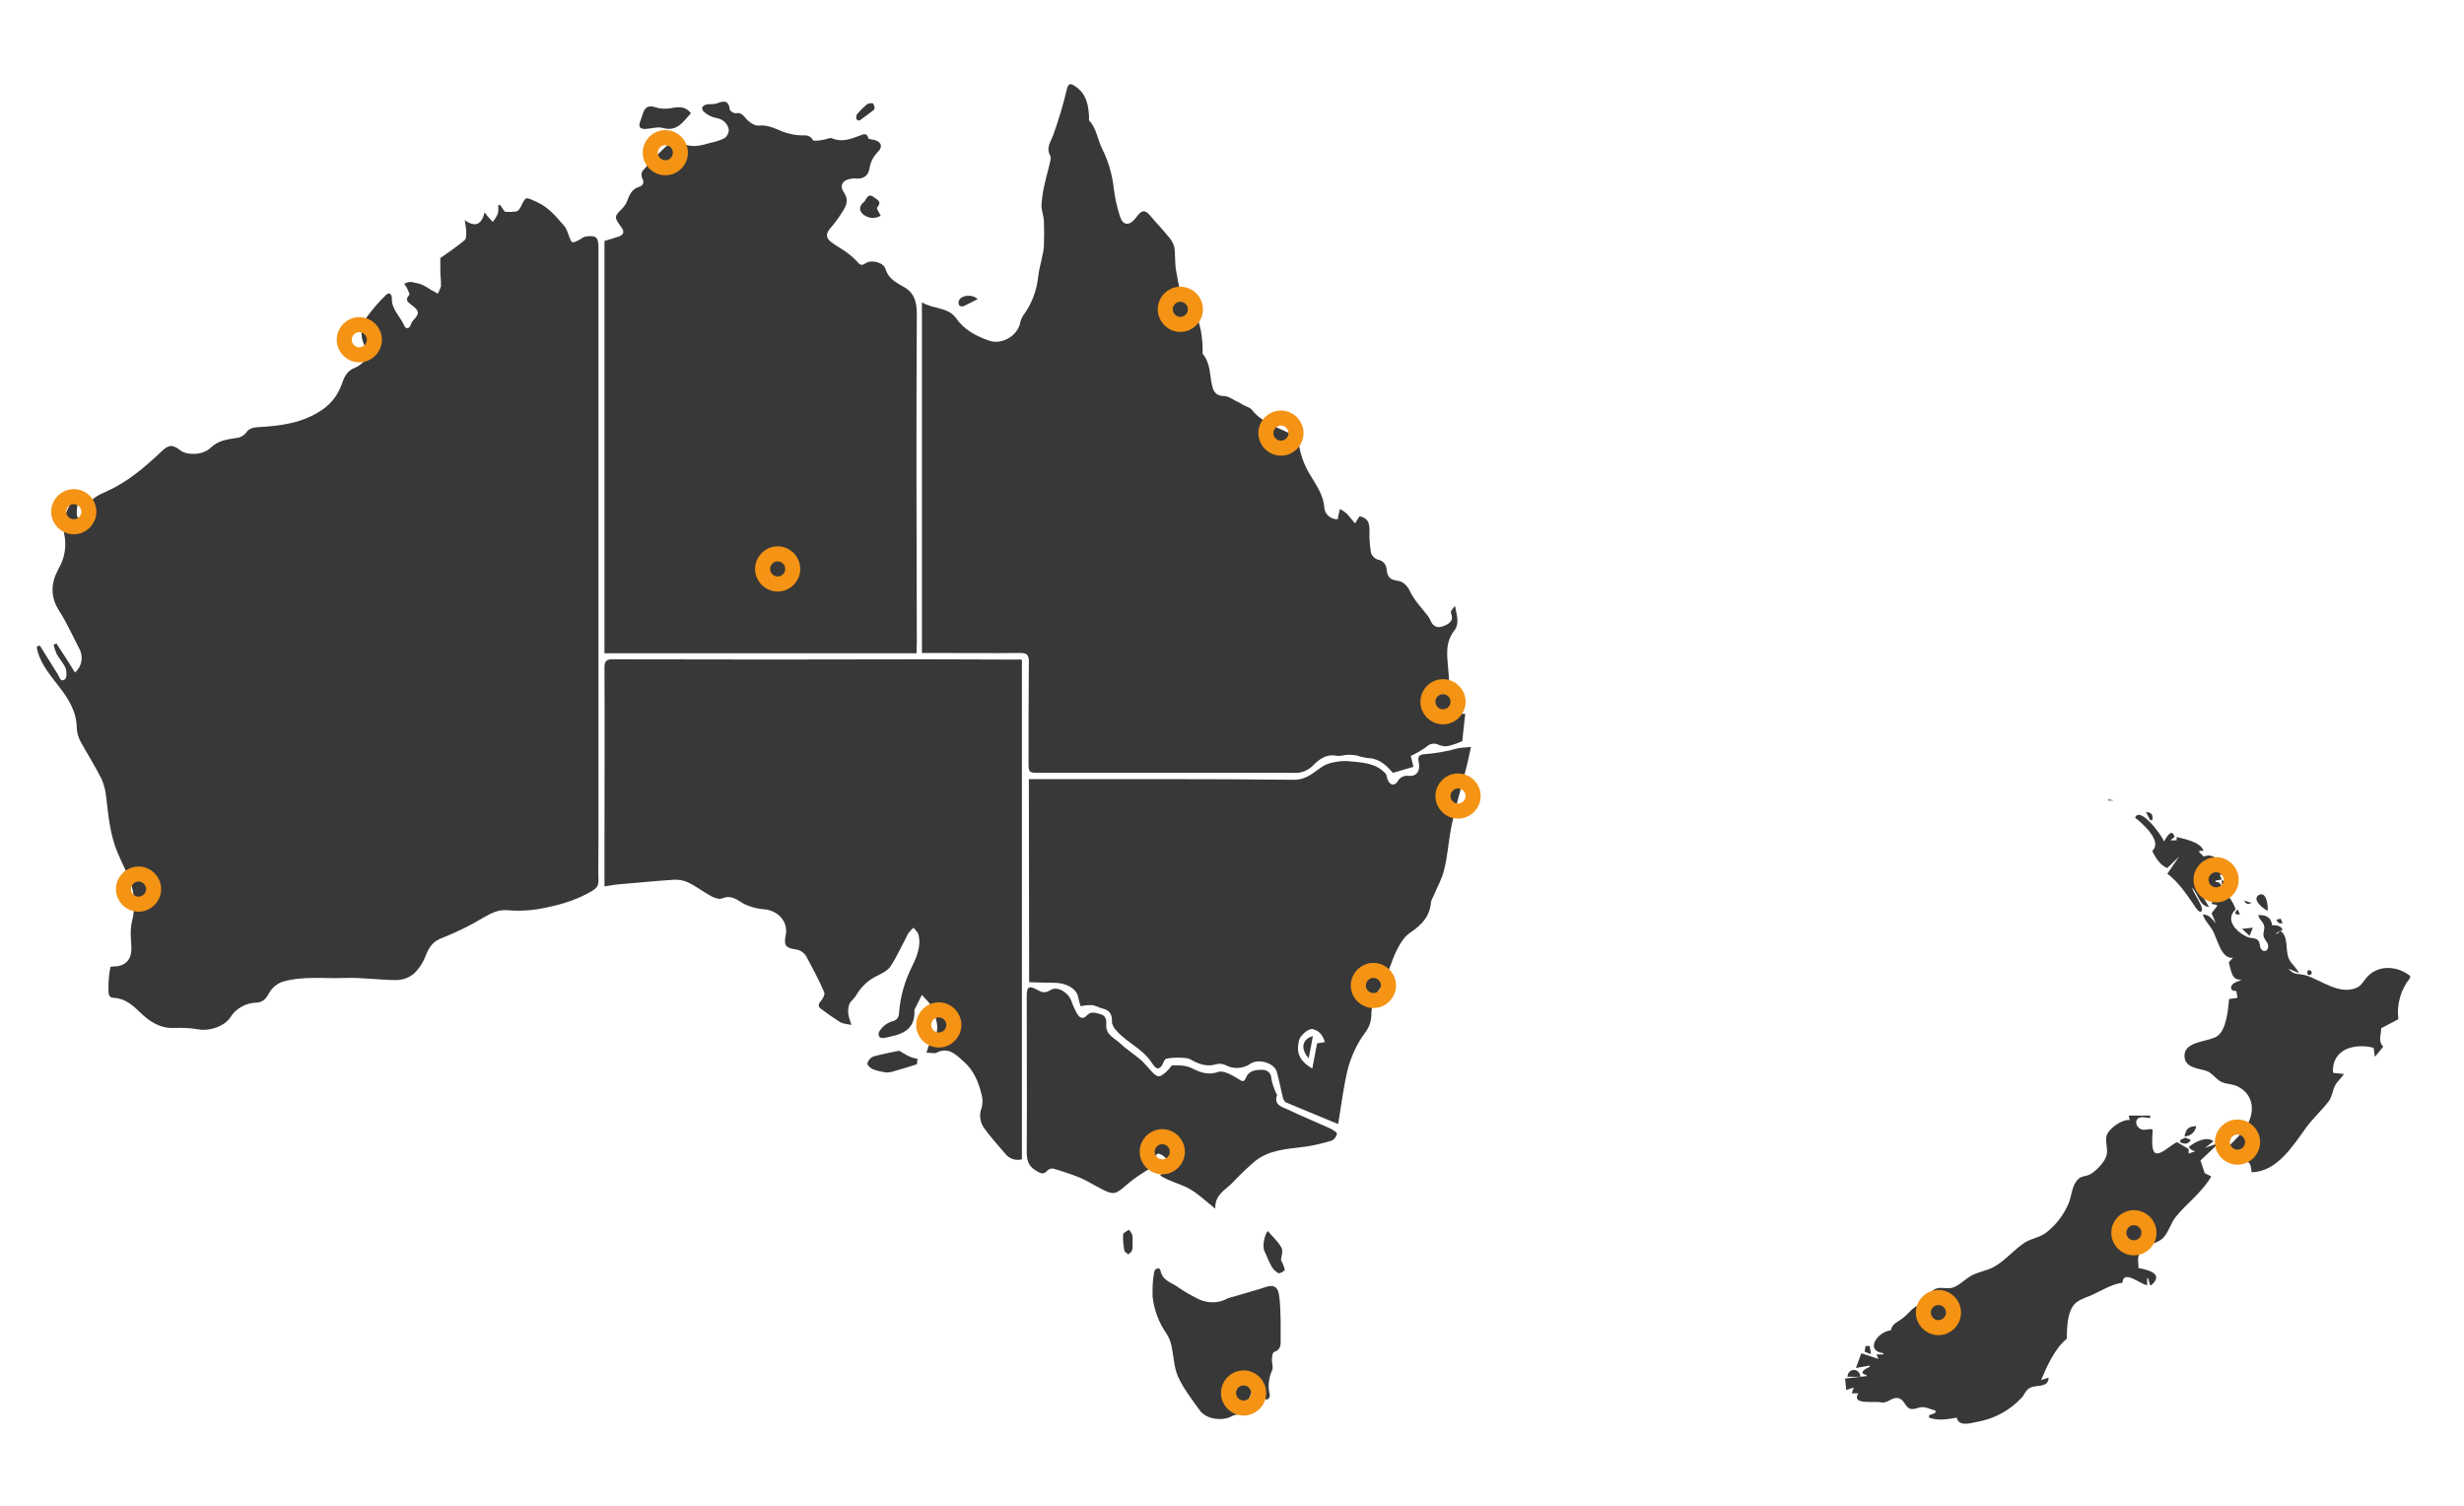
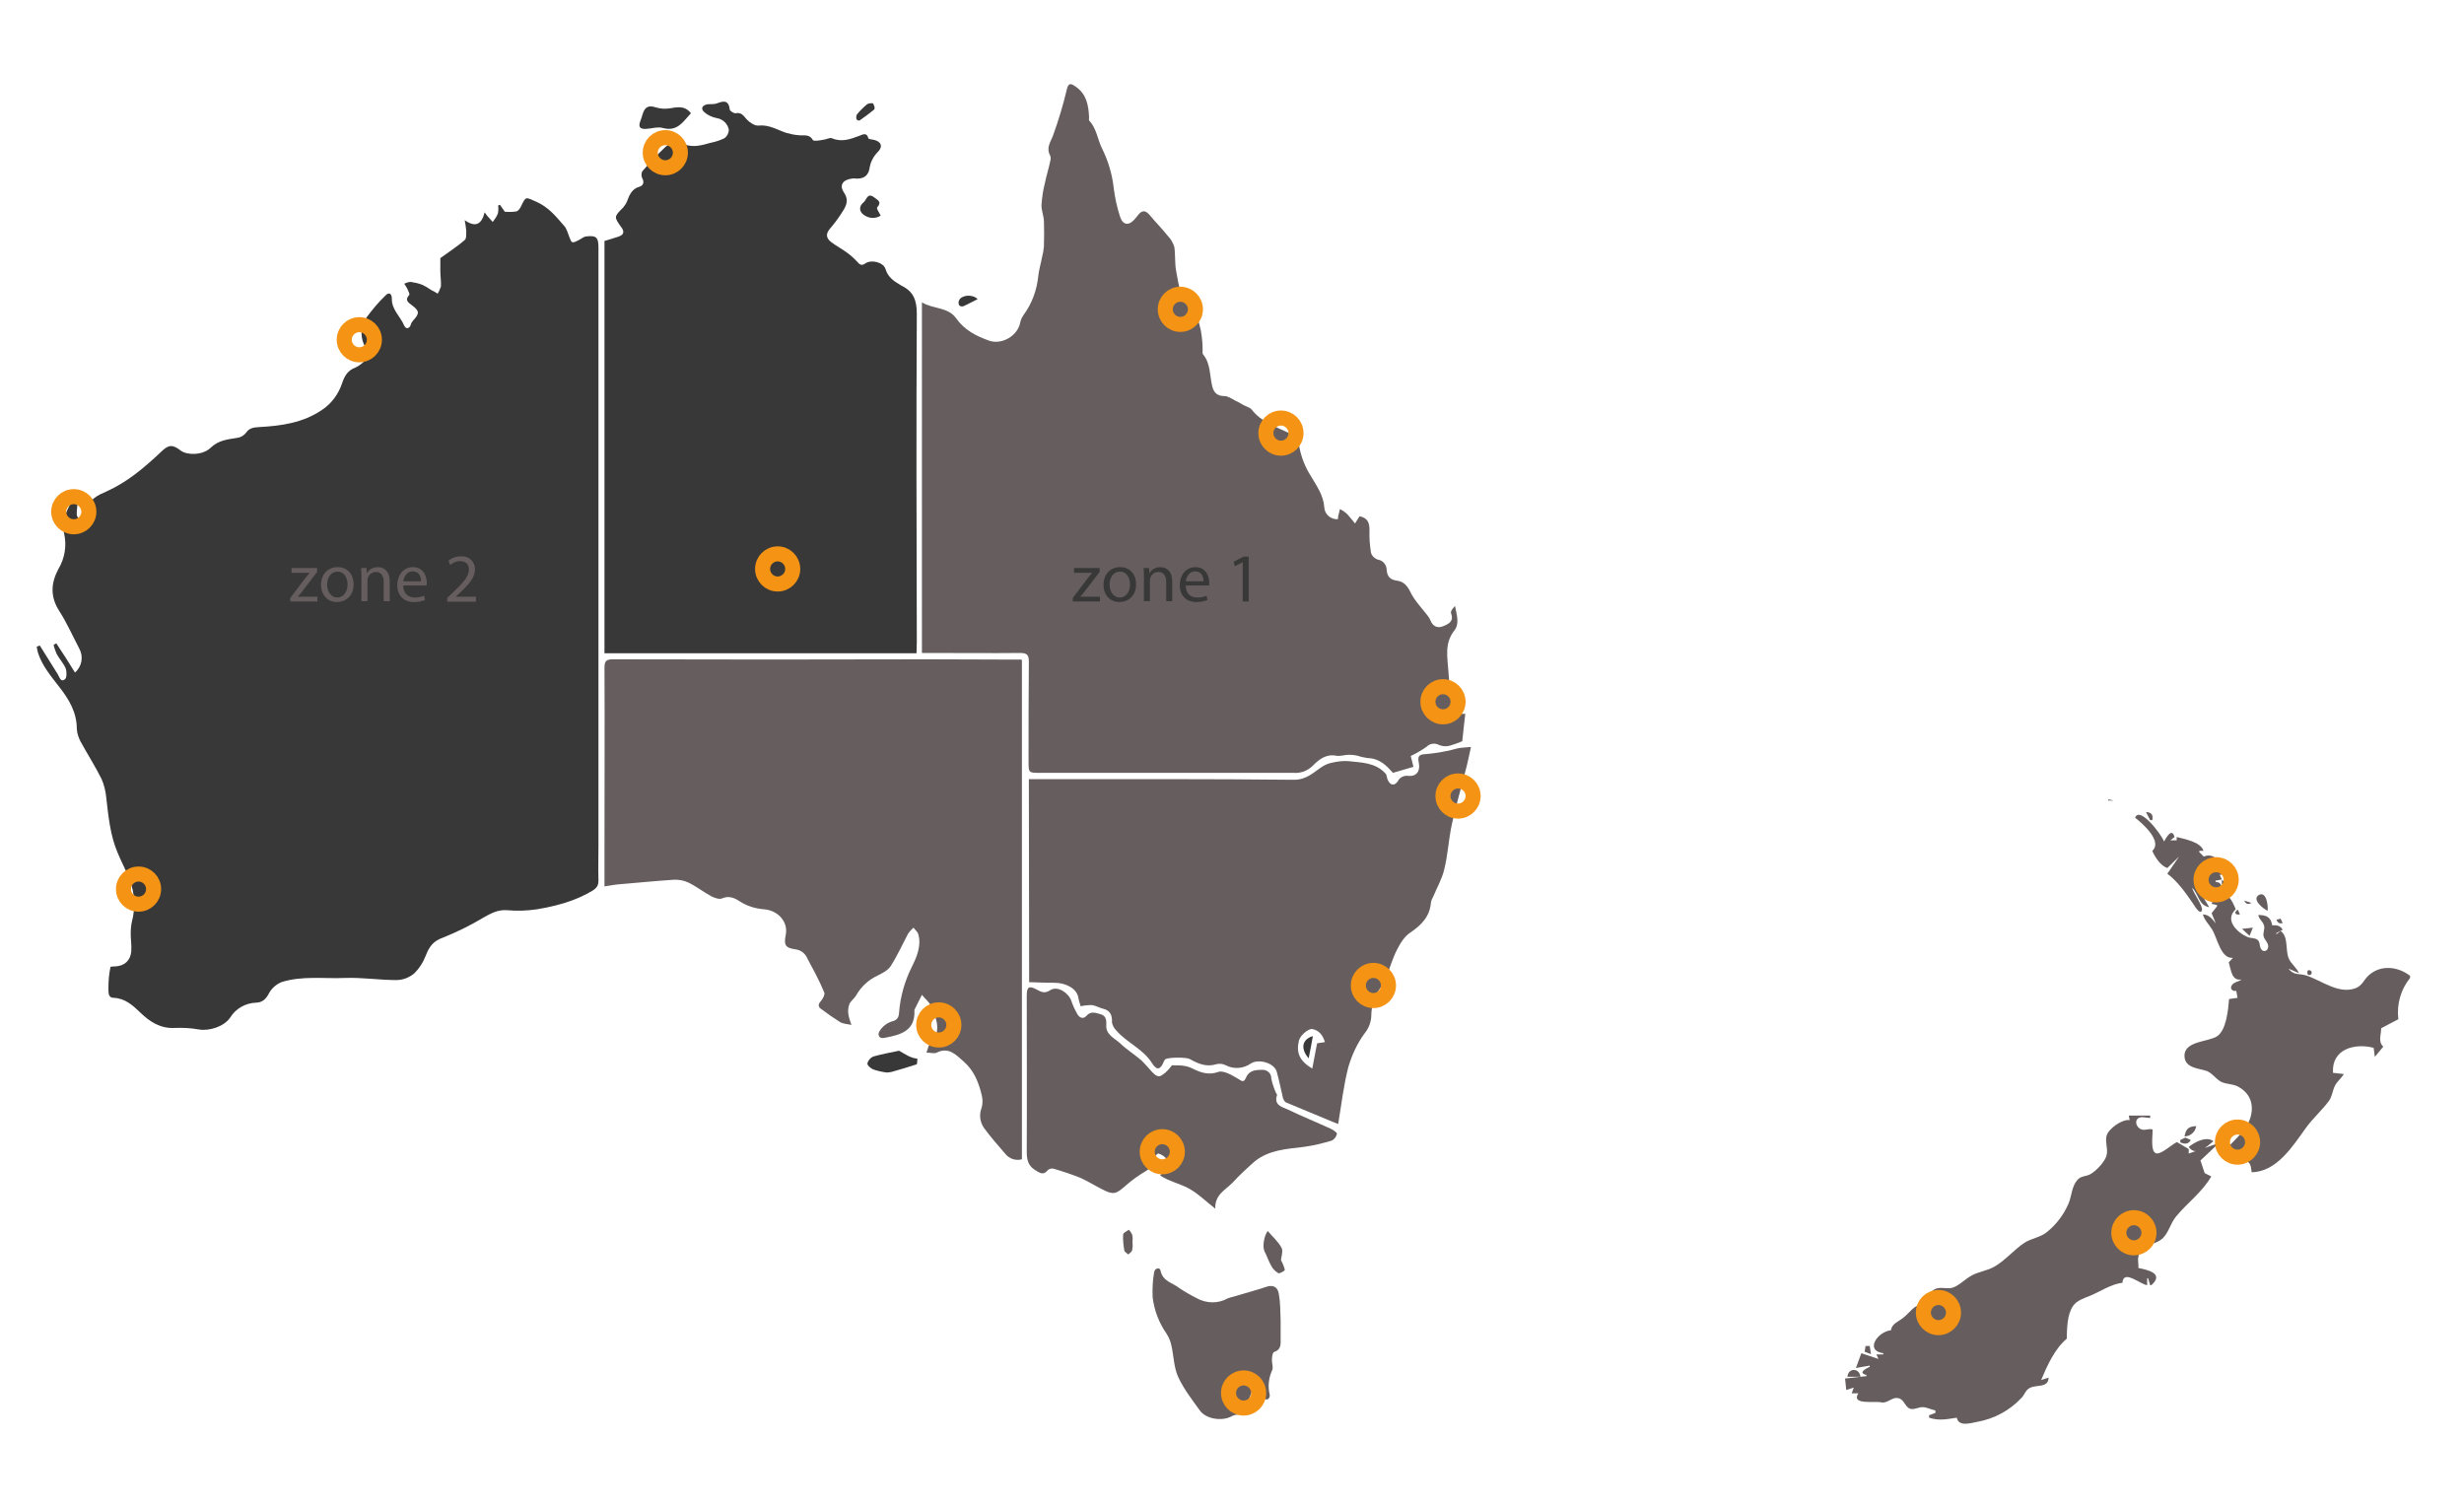
<svg xmlns="http://www.w3.org/2000/svg" version="1.1" id="Layer_1" x="0px" y="0px" viewBox="0 0 818.1 500" style="enable-background:new 0 0 818.1 500;" xml:space="preserve">
  <style type="text/css">
- 	.st0{fill:#383838;}
- 	.st1{fill:none;stroke:#F49314;stroke-width:5;}
- 	.st2{fill:none;}
+ 	.st0{fill:#665E5E;}
+ 	.st1{fill:#383838;}
+ 	.st2{fill:none;stroke:#F49314;stroke-width:5;}
+ 	.st3{fill:none;}
</style>
  <g>
    <g id="Layer_1-2">
      <path class="st0" d="M700,265.4v0.4h1.8L700,265.4 M712.5,269.6l1.4,2.7h0.7C715,270.4,714.2,269.7,712.5,269.6 M708.9,271.5    c2.6,2,9.2,7.9,5.7,11c0.9,2.1,2.8,5,5,5.7l3.9-3.8l-3.9,5.7c3.5,2.6,6.1,6.4,8.6,10c0.3,0.4,2.3,4,2.9,2.1    c0.4-1.3-2.9-5.8-3.3-7.5c2.2,2.2,2.2,5.9,5.7,6.5l-1.8-3l0.7-0.8l1.8,0.8l-0.3-1.5l1.1,1.1h1.4v0.8c-1.2,0.1-1.7,0.3-2.1,1.5    l1.8,0.4v0.4l-1.8,2.3l1.4,3.4c-1.3-1.6-2.2-2.9-4.3-3c0.5,1.9,2,3.3,3,4.9c1.8,2.8,2.9,10,7,9.5l-1.4,1.5c0.8,2.8,1,6.3,4.3,5.7    c-0.8,0.6-2.6,0.9-3.2,1.8c-1,1.4,0.3,2.2,1.4,2l0.4,2.3l-2.8,0.4c-0.3,3.6-0.9,10.2-3.9,12.3c-2.8,2-11.1,1.5-10.9,6.7    c0.1,4,4.9,4,7.4,4.9c1.8,0.7,2.9,2.5,4.6,3.5c1.9,1,4.2,0.7,6,1.8c5.4,3,5.4,9,2.1,13.8c-2,2.8-4.6,4.7-6.6,7.4    c-1.7,2.3,2.2,2.5,3.4,2.5c0.5,2.8,2.2,0.5,3.9,1.1c1.3,0.4,1.3,2.3,1.5,3.5c8.3-0.1,13.6-8.6,18-14.7c2.3-3.2,5.3-5.8,7.6-8.9    c1.2-1.6,1.2-3.5,2.1-5.2c0.8-1.5,2.1-2.4,2.9-3.8l-3.6-0.4c-0.5-8.1,7.5-9.9,13.5-8.3l0.4,3l2.8-3.4c-1.8-1.7-0.7-3.8-0.7-6.1    l5.7-3c-0.6-4.9,0.8-9.9,3.9-13.7V324c-4-3.1-9.7-3.8-13.7-0.2c-1.7,1.5-2.2,3.5-4.4,4.3c-5.6,2.1-11.2-2.5-16.3-4.2    c-2.5-0.8-4.1,0.1-6-2.3l3.5,1.5c-0.8-1.9-2.6-3-3.4-4.9c-1.2-2.9,0-7.2-2.7-9.1l-1.4,1.1v-0.4l2.1-1.1c-0.8-1.5-2-1.5-3.5-1.5    c-0.4-2.9-2.2-3.4-4.6-3.4c0.3,1.6,1.5,2,1.9,3.5c0.4,1.2-0.5,2.4-0.1,3.7s1.9,2.3,1.4,3.8c-0.2,0.7-0.8,1.1-1.5,0.9    c-0.2,0-0.4-0.1-0.5-0.3c-1-0.9-0.4-2.6-1.5-3.4c-1-0.7-2.2-0.4-3.3-0.9c-3.3-1.4-7.8-5.6-3.9-9.2c-0.8-2.1-2.4-5.3-4.6-5.7    c0-2-0.1-3.3-2.1-3.4v-0.4l2.1-0.4l-0.7-1.5l1.8-0.4c-0.9-3.6-3.7-7.2-7.1-5.7l-1.5-1.5v-0.4h1.4c-0.9-3-6.3-3.9-8.9-4.6v1.1h-2.1    l1.4-1.1c-0.9-3.2-2.7,0.1-3.5,1.5C717.7,277.1,710.4,267.5,708.9,271.5 M737.7,292.1v1.5h1.8L737.7,292.1 M752.9,302.4    c0.2-1.4-0.3-6.5-2.8-5.3C747.3,298.6,751.7,301.9,752.9,302.4 M745.1,299c0.7,1.3,1.3,1.3,2.5,0.8L745.1,299 M743.7,303.6    L743,302C741.5,303,742.2,303.9,743.7,303.6 M755.8,305.4c0.6,1.1,1,1.3,2.1,1.1l-0.7-1.5L755.8,305.4 M744.4,308.4l2.5,2.3    l1.1-2.7L744.4,308.4 M766.4,322.1l-0.3,0.4v0.8l0.3,0.4h0.7l0.4-0.4v-0.7l-0.4-0.4L766.4,322.1 M774.2,326.7l1.8,0.4L774.2,326.7     M706.8,370.4l0.3,1.5c-2.4-0.4-7.1,2.8-7.7,5.3c-0.5,2.1,0.6,4.4,0,6.5s-3.3,4.9-5.1,6c-1.5,1-3.3,0.6-4.5,2    c-2,2.2-1.9,5.3-3,7.9c-1.6,3.7-4,6.9-7.1,9.4c-2.1,1.8-5.1,2.1-7.5,3.6c-3.5,2.3-6.7,6.2-10.3,8.1c-2.2,1.2-4.8,1.5-7.1,2.7    s-4.1,3.3-6.4,4.1c-1.8,0.6-3.9-0.3-5.7,0.4s-2.8,3-4.6,4l0.4,1.1c-3.1,0.2-4.4,2.9-6.8,4.7c-1.6,1.2-3.5,1.8-3.9,4    c-4.2,0.3-8.9,6.7-2.5,7.6v0.4H623l0.7,1.5l-5.7-1.9l-1.8,4.9l4.6-0.8v0.4c-1.4,0.6-4,2.1-1.1,2.7v0.4l-7.1,0.8l0.4,3.8l2.5-0.8    l-0.7,1.9h2.2c-2.5,4,5.3,2.5,7.5,3s3.6-1.8,5.7-1.4s2.2,2.8,3.9,3.5c1.3,0.5,2.8-0.5,4.2-0.5s2.8,0.8,4.3,1.1v0.8l-2.1,0.8v0.8    c3.2,1.1,6,0.5,9.2,0c0.6,3.1,4.6,1.8,6.7,1.4c5.7-1,10.9-3.8,14.8-8c0.9-0.9,1.2-2.2,2.3-3c2.3-1.7,6.5,0.1,6.7-3.7l-2.5,0.8    c2-4.8,4.6-10.5,8.5-13.7c0.1-3.5,0.1-8,2.1-10.9c1.3-1.9,3.8-2.6,5.7-3.4c3.6-1.5,6.8-3.8,10.7-4.3c0.3-4.6,6,0.6,8.2,0.8v-2.3    h0.3l0.7,2.3h0.4c4.4-3.9-1.3-5.1-4.3-5.7c0.1-1.3-0.3-2.6,0-3.8c1.1-4.6,5.7-3.5,8.3-6.3c1.8-1.9,2.5-5,4.2-7    c3.8-4.6,8.6-8,11.7-13.3l-2.2-1.1l-1.4-4.2l5.3-5l-0.3-0.4l-8.9,3.1v-1.5l-3.9-2.3c-1.7,0.7-5.3,4.3-7,3.7    c-1.9-0.7-1-6.1-1.1-7.9c-1.3-0.4-2.7,0.5-3.9-0.1c-1.4-0.6-2.3-2.8-0.7-3.7c1-0.6,2.7,0,3.8,0v-0.8H706.8 M725.3,377.3    c2,0,3.6-1.5,3.9-3.4C726.7,374,725.8,374.7,725.3,377.3 M723.9,378.5v0.8c1.5,0.6,2.6,0.7,3.5-0.8l-1.8-0.8L723.9,378.5     M726.7,380.8c2.3,3.4,6.2-0.2,8.2-1.9C732.5,377.1,728.7,379.2,726.7,380.8 M619.4,446.9l-0.3,1.9l2.1,0.8l-0.4-2.7L619.4,446.9     M613.4,457.1h4.3C617.4,454.1,613.6,454.1,613.4,457.1L613.4,457.1z" />
      <g id="Layer_1-2-2-2">
-         <path class="st0" d="M13.2,214.3c2,3.2,4,6.4,6,9.6c0.6,0.9,0.9,2.8,2.4,1.6c0.6-0.5,0.6-2.5,0.2-3.6c-0.7-1.7-2.1-3.1-3-4.8     c-0.4-1-0.8-2-1-3l0.9-0.5c2.1,3.2,4.2,6.4,6.2,9.7c2.3-2,2.9-5.3,1.4-8c-2.2-4.2-4.1-8.5-6.6-12.4c-3.1-4.8-2.8-9.3-0.3-14     c2.1-3.5,2.8-7.7,1.9-11.7c-1.1-4.8,1.3-8.4,3.3-12.2l0.8-0.1c0.2,0.7,0.3,1.5,0.3,2.2c0,1.3-0.3,2.6-0.2,3.8     c0,0.6,0.7,1.5,1.1,1.5c0.7-0.2,1.3-0.5,1.8-1.1c0.3-0.3,0.5-0.7,0.5-1.2c0.2-4.3,3.5-5.6,6.6-7c6.9-3.1,12.6-8,18-13.1     c2.4-2.3,3.7-2.6,6.5-0.4c2.1,1.6,7.3,1.6,9.9-0.9s5.5-2.8,8.7-3.3c1.2-0.1,2.2-0.7,3-1.6c1.1-1.7,2.6-1.9,4.4-2     c7.4-0.4,14.6-1.4,20.9-5.7c3.2-2.1,5.5-5.3,6.7-8.9c0.8-2.4,1.9-4.3,4.5-5.2c1.2-0.6,2.2-1.4,3.1-2.3c1.3-1.2,1.5-2.4,0.4-4     c-2.1-3.1-2.1-7.3,0.1-10.3c1.9-2.6,4-5.1,6.3-7.3c1.2-1.3,2.1-0.5,2.1,1c-0.1,3.7,2.8,5.9,4.1,9c0.5,1.1,1.6,1.3,2.2-0.3     c0.1-0.5,0.4-0.9,0.7-1.3c2.2-2.4,2.3-3.2-0.4-5.2c-1.4-1-2.3-1.8-0.8-3.4c0.2-0.3-0.4-1.4-0.7-2.1c-0.3-0.5-0.6-1.1-1-1.6     c0.7-0.3,1.4-0.6,2.2-0.6c1.3,0.2,2.7,0.5,3.9,1c1,0.5,1.9,1,2.7,1.6c0.8,0.4,1.6,0.8,2.3,1.3c0.5-0.7,0.8-1.6,1.1-2.4     c0.1-1.7-0.2-3.4-0.2-5.2s0-3.3,0-4.2c3-2.2,5.7-3.9,8.1-6c0.6-0.5,0.5-2,0.5-3.1c-0.1-1.2-0.3-2.3-0.5-3.5     c3.8,2.7,5.7,1.1,6.6-2.6c0.3,0.4,0.6,0.8,0.9,1.2c0.6,0.7,1.2,1.3,1.8,2c0.7-0.9,1.3-1.8,1.7-2.8c0.2-0.9,0.2-1.8,0.1-2.7     L166,68l1.6,2.3c1.3,0.1,2.6,0.1,3.8-0.1c0.6-0.1,1.2-0.9,1.5-1.5c1.8-3.8,1.6-3.2,5.2-1.7c4.1,1.8,6.6,5,9.3,8.1     c0.8,0.9,1.1,2.3,1.6,3.5c0.3,0.6,0.5,1.6,1,1.8s1.4-0.3,2-0.6c0.9-0.4,1.7-1.2,2.6-1.3c3.4-0.4,4.1,0.3,4.1,3.7v198.5     c0,3.9-0.1,7.8,0,11.6c0,1.7-0.5,2.5-2.1,3.5c-5.7,3.4-11.9,5-18.3,6.1c-3.3,0.5-6.7,0.6-10,0.3c-3-0.2-5.2,1-7.7,2.4     c-4.3,2.6-8.8,4.8-13.5,6.7c-3.2,1.1-4.6,3-5.7,5.9c-0.9,2.3-2.2,4.4-4,6.1c-1.6,1.3-3.7,2.1-5.8,2.1c-5.7,0-11.3-0.9-17-0.7     c-7.1,0.3-14.3-0.8-21.2,1.4c-1.8,0.8-3.3,2.1-4.2,3.9c-1,1.8-2.1,2.8-4.1,2.9c-3.6,0.1-6.9,2-8.7,5c-2,2.9-6.8,4.5-10.4,3.9     c-2.7-0.5-5.5-0.6-8.2-0.5c-4.6,0.2-8.1-2.1-11.1-5c-2.6-2.5-5.1-4.8-8.9-5c-2.2,0-1.7-2.3-1.8-3.4c0-2.3,0.2-4.6,0.7-6.9     c0.3-0.1,0.7-0.1,1-0.1c3.5,0,5.7-1.9,5.9-5.3c0.1-1.9-0.2-3.8-0.2-5.6c0-1.3,0.1-2.7,0.4-4c1.2-4.6,1-9.5-0.8-13.9     c-1.1-3.1-2.8-6.1-4-9.1c-2.4-5.7-3-11.9-3.7-18c-0.2-2.2-0.7-4.4-1.6-6.4c-2.1-4.2-4.6-8.1-6.9-12.3c-0.7-1.3-1.2-2.8-1.3-4.3     c0-5.5-2.6-9.8-5.8-13.9c-2.7-3.5-5.7-7-7.1-11.4c-0.2-0.7-0.3-1.3-0.4-2L13.2,214.3z" />
+         <path class="st1" d="M13.2,214.3c2,3.2,4,6.4,6,9.6c0.6,0.9,0.9,2.8,2.4,1.6c0.6-0.5,0.6-2.5,0.2-3.6c-0.7-1.7-2.1-3.1-3-4.8     c-0.4-1-0.8-2-1-3l0.9-0.5c2.1,3.2,4.2,6.4,6.2,9.7c2.3-2,2.9-5.3,1.4-8c-2.2-4.2-4.1-8.5-6.6-12.4c-3.1-4.8-2.8-9.3-0.3-14     c2.1-3.5,2.8-7.7,1.9-11.7c-1.1-4.8,1.3-8.4,3.3-12.2l0.8-0.1c0.2,0.7,0.3,1.5,0.3,2.2c0,1.3-0.3,2.6-0.2,3.8     c0,0.6,0.7,1.5,1.1,1.5c0.7-0.2,1.3-0.5,1.8-1.1c0.3-0.3,0.5-0.7,0.5-1.2c0.2-4.3,3.5-5.6,6.6-7c6.9-3.1,12.6-8,18-13.1     c2.4-2.3,3.7-2.6,6.5-0.4c2.1,1.6,7.3,1.6,9.9-0.9s5.5-2.8,8.7-3.3c1.2-0.1,2.2-0.7,3-1.6c1.1-1.7,2.6-1.9,4.4-2     c7.4-0.4,14.6-1.4,20.9-5.7c3.2-2.1,5.5-5.3,6.7-8.9c0.8-2.4,1.9-4.3,4.5-5.2c1.2-0.6,2.2-1.4,3.1-2.3c1.3-1.2,1.5-2.4,0.4-4     c-2.1-3.1-2.1-7.3,0.1-10.3c1.9-2.6,4-5.1,6.3-7.3c1.2-1.3,2.1-0.5,2.1,1c-0.1,3.7,2.8,5.9,4.1,9c0.5,1.1,1.6,1.3,2.2-0.3     c0.1-0.5,0.4-0.9,0.7-1.3c2.2-2.4,2.3-3.2-0.4-5.2c-1.4-1-2.3-1.8-0.8-3.4c0.2-0.3-0.4-1.4-0.7-2.1c-0.3-0.5-0.6-1.1-1-1.6     c0.7-0.3,1.4-0.6,2.2-0.6c1.3,0.2,2.7,0.5,3.9,1c1,0.5,1.9,1,2.7,1.6c0.8,0.4,1.6,0.8,2.3,1.3c0.5-0.7,0.8-1.6,1.1-2.4     c0.1-1.7-0.2-3.4-0.2-5.2s0-3.3,0-4.2c3-2.2,5.7-3.9,8.1-6c0.6-0.5,0.5-2,0.5-3.1c-0.1-1.2-0.3-2.3-0.5-3.5     c3.8,2.7,5.7,1.1,6.6-2.6c0.3,0.4,0.6,0.8,0.9,1.2c0.6,0.7,1.2,1.3,1.8,2c0.7-0.9,1.3-1.8,1.7-2.8c0.2-0.9,0.2-1.8,0.1-2.7     L166,68l1.6,2.3c1.3,0.1,2.6,0.1,3.8-0.1c0.6-0.1,1.2-0.9,1.5-1.5c1.8-3.8,1.6-3.2,5.2-1.7c4.1,1.8,6.6,5,9.3,8.1     c0.8,0.9,1.1,2.3,1.6,3.5c0.3,0.6,0.5,1.6,1,1.8s1.4-0.3,2-0.6c0.9-0.4,1.7-1.2,2.6-1.3c3.4-0.4,4.1,0.3,4.1,3.7v198.5     c0,3.9-0.1,7.8,0,11.6c0,1.7-0.5,2.5-2.1,3.5c-5.7,3.4-11.9,5-18.3,6.1c-3.3,0.5-6.7,0.6-10,0.3c-3-0.2-5.2,1-7.7,2.4     c-4.3,2.6-8.8,4.8-13.5,6.7c-3.2,1.1-4.6,3-5.7,5.9c-0.9,2.3-2.2,4.4-4,6.1c-1.6,1.3-3.7,2.1-5.8,2.1c-5.7,0-11.3-0.9-17-0.7     c-7.1,0.3-14.3-0.8-21.2,1.4c-1.8,0.8-3.3,2.1-4.2,3.9c-1,1.8-2.1,2.8-4.1,2.9c-3.6,0.1-6.9,2-8.7,5c-2,2.9-6.8,4.5-10.4,3.9     c-2.7-0.5-5.5-0.6-8.2-0.5c-4.6,0.2-8.1-2.1-11.1-5c-2.6-2.5-5.1-4.8-8.9-5c-2.2,0-1.7-2.3-1.8-3.4c0-2.3,0.2-4.6,0.7-6.9     c0.3-0.1,0.7-0.1,1-0.1c3.5,0,5.7-1.9,5.9-5.3c0.1-1.9-0.2-3.8-0.2-5.6c0-1.3,0.1-2.7,0.4-4c1.2-4.6,1-9.5-0.8-13.9     c-1.1-3.1-2.8-6.1-4-9.1c-2.4-5.7-3-11.9-3.7-18c-0.2-2.2-0.7-4.4-1.6-6.4c-2.1-4.2-4.6-8.1-6.9-12.3c-0.7-1.3-1.2-2.8-1.3-4.3     c0-5.5-2.6-9.8-5.8-13.9c-2.7-3.5-5.7-7-7.1-11.4c-0.2-0.7-0.3-1.3-0.4-2L13.2,214.3z" />
        <path class="st0" d="M444.2,172.4c0-0.3,0.1-0.7,0.1-1c0.2-0.8,0.4-1.6,0.6-2.4c0.8,0.4,1.5,0.9,2.2,1.5c0.9,0.9,1.6,1.9,2.8,3.3     l1.5-2.4c2.9,0.6,3.3,2.4,3.3,4.7c-0.1,2.5,0.1,4.9,0.5,7.4c0.3,1.1,1.2,1.9,2.2,2.3c1.7,0.2,3,1.7,3,3.4     c0.2,2.3,1.2,3.3,3.5,3.6s3.5,1.9,4.5,4c1.4,2.8,3.7,5.1,5.6,7.6c0.4,0.5,0.7,1,0.9,1.5c0.8,2.1,2.4,2.8,4.3,2     c1.7-0.7,3.6-1.6,2.6-4.2c-0.3-0.7,0.5-1.7,1.3-2.5c0.5,2.8,1.6,5.8-0.2,8.1c-3.4,4.3-2.3,9-2,13.6c0.2,3.8,0.9,7.6,1.2,11.4     c0.2,2.6,0.4,2.8,4.4,2.7c-0.3,3-0.7,5.9-1,9.1c-1.4,0.6-2.8,1.1-4.2,1.5c-1.1,0.3-2.3,0.2-3.4-0.2c-1.4-0.8-3.1-0.6-4.2,0.5     c-1.7,1.2-3.4,2.2-5.3,3.1c0.4,1.6,0.7,2.7,0.9,3.6l-6.8,2c-2-2.2-4.3-4.8-8.4-4.9c-1.2-0.2-2.3-0.4-3.4-0.8     c-0.9-0.2-1.8-0.3-2.8-0.3c-1.5,0-3,0.6-4.3,0.3c-3.4-0.6-5.7,1.3-7.7,3.3c-1.7,1.7-4,2.6-6.4,2.4h-84.2c-3.7,0-3.8,0-3.8-3.6     c0-11.1,0-22.2,0.1-33.3c0-2.1-0.5-2.9-2.8-2.9c-9.8,0.1-19.6,0-29.5,0h-3.2V100.4c3.9,2.3,8.6,1.5,11.3,5.2     c2.7,3.9,6.7,6,11,7.5s9.7-1.7,10.4-6.3c0.2-0.8,0.6-1.6,1.1-2.3c2.7-3.7,4.3-8,4.8-12.6c0.2-2.2,0.9-4.4,1.3-6.6     c0.3-1.1,0.5-2.3,0.6-3.5c0.1-2.8,0.1-5.7,0-8.5c-0.1-1.8-0.9-3.6-0.8-5.4c0.2-2.4,0.5-4.7,1.1-7c0.5-2.5,1.3-4.9,1.8-7.4     c0.2-0.6,0.2-1.2,0-1.8c-1.5-2.7,0.2-4.6,1-6.9c1.8-5,3.3-10,4.5-15.1c0.6-2.6,1.7-1.8,3-0.9c3.6,2.5,4.2,6.2,4.4,10.1     c0,0.3-0.1,0.8,0,1.1c2.5,2.6,2.8,6.3,4.3,9.3c2.1,4.2,3.4,8.7,3.9,13.3c0.4,3.2,1.1,6.3,2.1,9.4c1,2.9,3,3,5,0.6     c0.4-0.5,0.9-1.1,1.3-1.6c1.4-1.5,2.5-0.8,3.6,0.5c1.9,2.3,4.1,4.5,6,6.9c1,1,1.7,2.3,2.1,3.6c0.4,2.6,0.1,5.3,0.6,7.9     c0.9,4.8,1.3,9.7,5.6,13.3c1.6,1.3,2,4.2,2.6,6.5c0.4,2.2,0.6,4.4,0.6,6.6c0,0.4-0.1,1,0.1,1.3c2.6,3.1,2.2,7.1,3.1,10.7     c0.5,2,1.6,3.2,4,3.2c1.2,0,2.5,0.9,3.6,1.5c0.9,0.4,1.8,0.9,2.6,1.4s2.2,0.8,2.9,1.6c3.1,4,7.7,5.6,12,7.6     c2.5,1.1,3.5,2.5,3.9,5.3c0.7,3.2,1.9,6.3,3.7,9.1c1.9,3.3,4.2,6.3,4.5,10.5C439.8,170.7,441.8,172.5,444.2,172.4     C444.2,172.5,444.2,172.5,444.2,172.4L444.2,172.4L444.2,172.4z" />
-         <path class="st0" d="M304.3,216.9H200.7V80c1.8-0.5,3.3-1,4.8-1.5s1.9-1.5,0.9-2.9c-2.6-3.6-2.6-3.6,0.5-6.7     c0.5-0.6,1-1.3,1.3-2.1c0.8-2.1,1.6-4.1,4.1-4.8c1.3-0.4,1.7-1.5,0.9-2.9c-0.3-0.7-0.3-1.6,0.1-2.3c2.3-2.6,4.7-5.2,7.2-7.6     c1.7-1.8,4.4-2.3,6.7-1.3c3,1.2,5.9,0.3,8.8-0.5c1.5-0.3,3.1-0.8,4.5-1.5c0.9-0.6,1.4-1.6,1.5-2.7c-0.3-2.1-2-3.7-4.1-4     c-1.5-0.3-3-1-4.1-2c-1.3-1.2-0.6-2.3,1.2-2.6c0.9,0,1.9,0,2.8-0.2c2.2-0.8,4.1-1.5,4.5,2c0.1,0.5,1.4,1.3,2,1.2     c1.9-0.4,2.6,0.9,3.6,2s2.7,2.2,3.9,2.1c3.5-0.4,6.2,1.4,9.2,2.4c1.4,0.4,2.8,0.7,4.2,0.8c1.7,0.2,3.5-0.5,4.7,1.6     c0.3,0.5,2.3,0.1,3.5-0.1c1-0.1,2.1-0.8,2.8-0.5c3.3,1.4,6.1,0.3,9.1-0.8c1.1-0.4,2.5-1.3,3,0.8c0.1,0.3,1.1,0.4,1.7,0.5     c2.5,0.5,3.3,2.2,1.5,4c-1.5,1.5-2.5,3.4-2.8,5.5c-0.4,2.4-1.9,3.5-4.4,3.4c-0.5-0.1-1-0.1-1.5,0c-3,0.4-4.2,2.2-2.6,4.6     c2,3,0.4,5-1,7.2c-1.1,1.7-2.4,3.4-3.7,4.9c-1.4,1.7-1.2,3.1,0.5,4.4s3.5,2.2,5.1,3.4c1.3,0.9,2.5,2,3.6,3.2     c0.9,1.1,1.6,1.2,2.7,0.4c2-1.3,5.9-0.3,6.6,1.9c0.8,2.7,2.7,4,4.9,5.3l0.5,0.3c3.9,1.9,5,4.8,5,9.3c-0.2,36.3-0.1,72.7,0,109     L304.3,216.9z" />
+         <path class="st1" d="M304.3,216.9H200.7V80c1.8-0.5,3.3-1,4.8-1.5s1.9-1.5,0.9-2.9c-2.6-3.6-2.6-3.6,0.5-6.7     c0.5-0.6,1-1.3,1.3-2.1c0.8-2.1,1.6-4.1,4.1-4.8c1.3-0.4,1.7-1.5,0.9-2.9c-0.3-0.7-0.3-1.6,0.1-2.3c2.3-2.6,4.7-5.2,7.2-7.6     c1.7-1.8,4.4-2.3,6.7-1.3c3,1.2,5.9,0.3,8.8-0.5c1.5-0.3,3.1-0.8,4.5-1.5c0.9-0.6,1.4-1.6,1.5-2.7c-0.3-2.1-2-3.7-4.1-4     c-1.5-0.3-3-1-4.1-2c-1.3-1.2-0.6-2.3,1.2-2.6c0.9,0,1.9,0,2.8-0.2c2.2-0.8,4.1-1.5,4.5,2c0.1,0.5,1.4,1.3,2,1.2     c1.9-0.4,2.6,0.9,3.6,2s2.7,2.2,3.9,2.1c3.5-0.4,6.2,1.4,9.2,2.4c1.4,0.4,2.8,0.7,4.2,0.8c1.7,0.2,3.5-0.5,4.7,1.6     c0.3,0.5,2.3,0.1,3.5-0.1c1-0.1,2.1-0.8,2.8-0.5c3.3,1.4,6.1,0.3,9.1-0.8c1.1-0.4,2.5-1.3,3,0.8c0.1,0.3,1.1,0.4,1.7,0.5     c2.5,0.5,3.3,2.2,1.5,4c-1.5,1.5-2.5,3.4-2.8,5.5c-0.4,2.4-1.9,3.5-4.4,3.4c-0.5-0.1-1-0.1-1.5,0c-3,0.4-4.2,2.2-2.6,4.6     c2,3,0.4,5-1,7.2c-1.1,1.7-2.4,3.4-3.7,4.9c-1.4,1.7-1.2,3.1,0.5,4.4s3.5,2.2,5.1,3.4c1.3,0.9,2.5,2,3.6,3.2     c0.9,1.1,1.6,1.2,2.7,0.4c2-1.3,5.9-0.3,6.6,1.9c0.8,2.7,2.7,4,4.9,5.3l0.5,0.3c3.9,1.9,5,4.8,5,9.3c-0.2,36.3-0.1,72.7,0,109     L304.3,216.9z" />
        <path class="st0" d="M339.3,219.1v165.8c-2.1,0.6-4.3-0.2-5.6-1.9c-2.4-2.8-4.9-5.6-7-8.5c-1.3-1.9-1.7-4.4-0.8-6.6     c0.4-1.3,0.4-2.8,0.1-4.1c-1-4.3-2.6-8.4-6.1-11.4c-2.5-2.2-4.9-4.9-8.9-2.9c-0.8,0.4-1.9,0-3.4,0c0.5-1.3,0.6-2.3,1.2-2.9     c3.9-3.9,2.2-8.1,0.6-12.1c-0.6-1.6-2.2-2.8-3.3-4.2c-0.8,1.6-1.6,3.2-2.4,4.8c0,0.1-0.1,0.2-0.1,0.2c0.4,7.1-4.7,8.3-10,9.3     c-2,0.4-2.2-1.3-1.6-2.2c0.9-1.5,2.3-2.6,3.9-3.2c1.8-0.4,2.5-1.2,2.6-2.9c0.4-5.4,1.9-10.6,4.3-15.4c1.5-3,3.2-6.9,2.1-10.7     c-0.2-0.8-1.1-1.5-1.6-2.2c-0.7,0.6-1.3,1.3-1.8,2c-1.9,3.6-3.6,7.4-5.8,10.8c-0.9,1.4-2.7,2.3-4.3,3.1c-3,1.4-5.4,3.6-7.1,6.5     c-0.6,1.1-1.8,1.9-2.3,3c-0.4,1.1-0.5,2.3-0.3,3.5c0.2,1.1,0.6,2.3,1,3.4c-1.2-0.3-2.6-0.3-3.7-0.9c-2.2-1.4-4.4-2.9-6.5-4.5     c-1-0.8-0.8-1.6,0.1-2.6c0.6-0.7,1.3-2,1.1-2.7c-0.9-2.2-1.9-4.3-3-6.4c-0.8-1.6-1.8-3.3-2.6-4.9c-0.7-1.7-2.2-2.9-4-3.1     c-3.4-0.5-3.9-1.4-3.2-4.9c0.8-4.2-2.5-8-7.2-8.4c-2.9-0.2-5.8-1.1-8.2-2.7c-1.7-1.1-3.5-1.9-5.8-0.9c-0.9,0.4-2.5-0.2-3.5-0.7     c-2.6-1.4-5-3.3-7.7-4.6c-1.5-0.7-3.2-1-4.9-0.9c-6,0.4-12,1-18,1.5c-1.4,0.1-2.9,0.4-4.9,0.7v-13.5c0-19.7,0.1-39.5,0-59.2     c0-2.2,0.7-2.7,2.8-2.7c34.8,0.1,69.6,0.1,104.4,0c10.1,0,20.1,0.1,30.2,0.1C338.6,218.9,338.9,219,339.3,219.1z" />
        <path class="st0" d="M341.6,258.7h3.8c28.1,0,56.1-0.1,84.2,0.2c4.5,0,6.7-2.7,9.8-4.6c0.9-0.5,1.9-0.9,3-1.1     c1.7-0.4,3.4-0.6,5.1-0.5c4.4,0.5,9.1,0.4,12.5,4.1c0.5,0.5,0.4,1.5,0.8,2.2c0.8,1.8,2.2,2,3.3,0.4c0.6-1.3,2.1-2,3.5-1.8     c2.6,0.3,4-1.5,3.5-4.2c-0.4-1.9-0.3-2.9,2-3c2.3-0.2,4.7-0.5,7-1c1.4-0.2,2.7-0.7,4.2-1c1.1-0.2,2.3-0.2,4.1-0.4     c-0.7,3.1-1.2,5.7-1.9,8.2c-0.8,3-1.6,6.1-2.4,9.1c-0.8,3.4-1.8,6.8-2.4,10.1c-0.8,4.4-1.1,9-2.2,13.3c-0.7,3.1-2.4,6-3.6,8.9     c-0.4,0.7-0.7,1.4-0.8,2.1c-0.4,4.6-3.1,7.4-6.8,9.9c-2,1.3-3.4,3.6-4.5,5.8c-1.4,2.7-2.2,5.7-3.4,8.5c-0.6,1.5-1.3,3-2.2,4.3     c-1.9,2.6-2.9,5.8-2.9,9.1c-0.1,2.2-0.9,4.2-2.3,5.9c-2.4,3.3-4.1,7-5.3,11c-1.6,6.1-2.3,12.5-3.4,19c-0.3-0.1-1.1-0.5-2-0.8     c-5.1-2.1-10.3-4.3-15.4-6.4c-0.4-0.3-0.7-0.8-0.9-1.3c-0.7-3-1.3-6-2.1-8.9c-0.8-2.8-5.9-4.4-8.6-2.7c-2.4,1.7-5.6,2-8.3,0.6     c-0.9-0.5-2-0.6-3-0.4c-3.4,1.1-6.2-0.1-9-1.7c-1.1-0.6-7.1-0.6-8.1,0.1c-0.2,0.2-0.4,0.5-0.5,0.8c-1.1,2.7-2.3,3-3.9,0.5     c-3-4.8-8.4-6.8-11.9-10.9c-0.7-0.7-1.2-1.6-1.4-2.6c0.1-2.4-0.5-4-3-4.6c-1.2-0.3-2.4-1-3.6-1.2c-1.3,0-2.5,0.1-3.8,0.4     c-0.2-0.7-0.6-1.8-0.8-3c-0.5-2.8-4-4.8-7.9-4.8c-2.8,0-5.6-0.1-8.4-0.2L341.6,258.7z M439.9,346c-0.7-2.3-1.9-3.8-4-4.3     c-1.4-0.4-4.2,2.1-4.6,3.7c-1,4.1,0.1,6.8,4.4,9.4c0.6-3,1.1-5.7,1.6-8.4L439.9,346z" />
        <path class="st0" d="M389.1,353.7c1.8,0.1,4.3-0.3,7.1,1.2c2.2,1.1,5,2.2,8.3,1c1.7-0.6,4.6,1.1,6.6,2.3c1.5,1,1.9,1.2,2.7-0.6     c1-2.3,3.4-2.4,5.4-2.4c1.6,0,2.9,1.2,2.9,2.8v0.1c0.3,1.5,0.8,3,1.4,4.4c0.1,0.4,0.6,0.9,0.5,1.1c-1.1,3.2,1.5,3.9,3.4,4.7     c4.8,2.3,9.7,4.3,14.5,6.5c0.8,0.4,2,1.2,2,1.6c-0.2,1-0.8,1.8-1.7,2.3c-3.1,0.9-6.2,1.7-9.4,2.1c-5.7,0.7-11.5,1-16.2,4.8     c-2.5,2.2-5,4.5-7.3,7c-2.4,2.5-6,4-5.8,8.7c-3.2-2.5-5.4-4.7-8.1-6.3c-2.4-1.5-5.2-2.2-7.8-3.4c-0.8-0.4-1.6-0.8-2.4-1.3     c0.6-0.7,1.1-1.4,1.5-2.1c0.5-1,1.3-2.4,0.9-3c-0.7-1.1-1.8-1.9-3-2.2c-0.4-0.1-1.8,1.6-1.8,2.4c-0.1,1.9-1,2.6-2.5,3.5     c-2.3,1.4-4.6,3-6.6,4.8c-3.2,2.8-4,3.1-7.7,1.2c-2.4-1.2-4.8-2.7-7.2-3.8c-3-1.2-6-2.2-9.1-3.1c-0.7-0.1-1.3,0.1-1.8,0.5     c-1.5,1.9-2.7,0.9-4.2,0c-2.4-1.5-2.8-3.5-2.8-6.2c0.1-17.2,0-34.5,0-51.7c0-2.9,0.7-3.5,3.4-2c1.6,0.9,2.7,1.3,4.5,0.1     c2.3-1.4,5.9,0.8,6.9,3.6c0.5,1.5,1.2,3,2,4.4c0.7,1.2,1.9,1.8,3,0.6c1.5-1.7,3-1,4.6-0.6c1.9,0.5,2.1,1.9,2,3.6     c-0.2,3.3,2.8,4.4,4.6,6.1c2.2,2.1,4.8,3.7,7.1,5.7c1.2,1.2,2.3,2.4,3.4,3.7c1,1,2.1,2.2,3.5,1.1     C387.2,356.1,388.2,354.9,389.1,353.7z" />
        <path class="st0" d="M425.2,438.6c0,1.9,0,3.8,0,5.7s0.3,3.8-2.2,4.6c-0.5,0.2-0.7,1.7-0.7,2.7s0.5,2.4,0.1,3.3     c-1.2,2.6-1.5,5.5-0.8,8.3c0,0.6-0.2,1.1-0.7,1.4c-0.7,0.1-1.3-0.1-1.9-0.4c-1.1-0.6-2.2-1.3-3.4-2c-0.6,1.5-1.2,3-1.8,4.5     c-0.1,0.3,0.2,0.7,0.1,1c-0.3,0.6-0.7,1.3-1.2,1.5c-1.2,0.5-2.6,0.4-3.7,1c-3.2,1.8-8.7,1-10.7-2c-2.6-3.6-5.4-7.2-7.2-11.2     c-1.4-3.2-1.4-7-2.2-10.4c-0.3-1.3-0.8-2.6-1.6-3.8c-2.5-3.6-4.1-7.8-4.6-12.1c-0.1-2.8,0-5.6,0.5-8.3c0.2-1.4,1.9-1.7,2.1-0.6     c0.7,3.7,4.1,4.1,6.3,5.9c1.8,1.2,3.7,2.3,5.7,3.3c3.2,1.8,7.1,1.9,10.3,0.1c0.9-0.3,1.8-0.6,2.7-0.8c3.3-1,6.7-1.9,10-3     c2.2-0.8,3.9-0.2,4.3,2.3C425.1,432.3,425.1,435.4,425.2,438.6L425.2,438.6z" />
-         <path class="st0" d="M229.4,37.6c-2.6,2.8-4.5,6.2-9.3,4.9c-1.7-0.5-3.7,0.2-5.6,0.3c-2.1,0.1-2.6-0.7-1.9-2.6     c0.3-0.8,0.6-1.6,0.8-2.4c0.8-2.5,2.1-2.9,4.5-2.1c1.4,0.4,2.8,0.5,4.3,0.3C224.8,35.6,227.3,34.9,229.4,37.6z" />
-         <path class="st0" d="M294.4,356.1c-1.5-0.2-2.9-0.5-4.4-1c-0.8-0.3-2.1-1.4-2-2c0.2-1,1-1.9,1.9-2.3c2.8-0.8,5.6-1.3,8.4-1.9     c0.1,0,0.2,0,0.3,0c1.9,1.1,3.7,2.4,6,2.6c-0.1,0.6,0,1.8-0.3,1.9c-2.7,0.9-5.5,1.7-8.3,2.5C295.5,356,294.9,356.1,294.4,356.1z" />
+         <path class="st1" d="M229.4,37.6c-2.6,2.8-4.5,6.2-9.3,4.9c-1.7-0.5-3.7,0.2-5.6,0.3c-2.1,0.1-2.6-0.7-1.9-2.6     c0.3-0.8,0.6-1.6,0.8-2.4c0.8-2.5,2.1-2.9,4.5-2.1c1.4,0.4,2.8,0.5,4.3,0.3C224.8,35.6,227.3,34.9,229.4,37.6z" />
+         <path class="st1" d="M294.4,356.1c-1.5-0.2-2.9-0.5-4.4-1c-0.8-0.3-2.1-1.4-2-2c0.2-1,1-1.9,1.9-2.3c2.8-0.8,5.6-1.3,8.4-1.9     c0.1,0,0.2,0,0.3,0c1.9,1.1,3.7,2.4,6,2.6c-0.1,0.6,0,1.8-0.3,1.9c-2.7,0.9-5.5,1.7-8.3,2.5C295.5,356,294.9,356.1,294.4,356.1z" />
        <path class="st0" d="M420.9,408.7c1.6,1.9,3.5,3.5,4.6,5.6c0.6,1.1-0.1,3-0.2,4.1c0.6,1,1,2.1,1.3,3.2c0,0.3-1.7,1.4-2.2,1.1     c-1-0.6-1.8-1.4-2.3-2.4c-0.9-1.5-1.4-3.2-2.2-4.7S419.6,410.5,420.9,408.7z" />
-         <path class="st0" d="M292.4,71.6c-1.6,1-3.6,1-5.2,0c-2-1.1-2.2-3.1-0.4-4.5c0.9-0.7,1.2-3.3,3.4-1.6c1.1,0.9,2.7,1.4,1.1,3.3     C290.8,69.1,291.9,70.5,292.4,71.6z" />
+         <path class="st1" d="M292.4,71.6c-1.6,1-3.6,1-5.2,0c-2-1.1-2.2-3.1-0.4-4.5c0.9-0.7,1.2-3.3,3.4-1.6c1.1,0.9,2.7,1.4,1.1,3.3     C290.8,69.1,291.9,70.5,292.4,71.6z" />
        <path class="st0" d="M376,412.3c0.1,0.9,0.1,1.9-0.1,2.8c-0.1,0.5-0.8,1-1.3,1.4c-0.4-0.4-1.2-0.8-1.3-1.3     c-0.3-1.7-0.5-3.5-0.4-5.3c0-0.6,1.2-1.1,1.9-1.6c0.5,0.5,0.8,1,1.1,1.6C376.1,410.8,376.1,411.5,376,412.3L376,412.3z" />
-         <path class="st0" d="M290.4,35.6c-0.1,0.4,0,0.7-0.2,0.8c-1.6,1.3-3.2,2.5-4.8,3.6c-0.4,0.1-0.8-0.1-1-0.4     c-0.2-0.5-0.1-1.1,0.1-1.6c1-1.2,2.2-2.4,3.4-3.4c0.6-0.3,1.2-0.4,1.9-0.3C290.1,34.5,290.2,35.2,290.4,35.6z" />
-         <path class="st0" d="M324.6,99.3c-1.8,0.9-3.2,1.7-4.8,2.4c-0.5,0.1-1,0-1.3-0.3c-0.3-0.5-0.3-1.1-0.1-1.6     C319.1,98,322.7,97.5,324.6,99.3z" />
-         <path class="st0" d="M434.5,351.4c-2.8-3.3-2.2-6.3,1.4-7.4C435.5,346.4,435,348.8,434.5,351.4z" />
+         <path class="st1" d="M290.4,35.6c-0.1,0.4,0,0.7-0.2,0.8c-1.6,1.3-3.2,2.5-4.8,3.6c-0.4,0.1-0.8-0.1-1-0.4     c-0.2-0.5-0.1-1.1,0.1-1.6c1-1.2,2.2-2.4,3.4-3.4c0.6-0.3,1.2-0.4,1.9-0.3C290.1,34.5,290.2,35.2,290.4,35.6z" />
+         <path class="st1" d="M324.6,99.3c-1.8,0.9-3.2,1.7-4.8,2.4c-0.5,0.1-1,0-1.3-0.3c-0.3-0.5-0.3-1.1-0.1-1.6     C319.1,98,322.7,97.5,324.6,99.3z" />
+         <path class="st1" d="M434.5,351.4c-2.8-3.3-2.2-6.3,1.4-7.4C435.5,346.4,435,348.8,434.5,351.4z" />
      </g>
-       <circle id="brisbane" class="st1" cx="479.1" cy="233" r="5" />
-       <circle id="adelaide" class="st1" cx="311.7" cy="340.3" r="5" />
-       <circle id="broome" class="st1" cx="119.3" cy="112.8" r="5" />
-       <circle id="cairns" class="st1" cx="391.9" cy="102.7" r="5" />
-       <circle id="darwin" class="st1" cx="220.9" cy="50.7" r="5" />
-       <circle id="exmouth" class="st1" cx="24.5" cy="169.9" r="5" />
-       <circle id="hobart" class="st1" cx="412.9" cy="462.5" r="5" />
-       <circle id="melbourne" class="st1" cx="385.9" cy="382.4" r="5" />
-       <circle id="perth" class="st1" cx="46" cy="295.2" r="5" />
-       <circle id="sydney" class="st1" cx="456" cy="327.2" r="5" />
-       <rect class="st2" width="818.1" height="500" />
-       <circle id="sydney-2" class="st1" cx="643.6" cy="435.8" r="5" />
-       <circle id="sydney-3" class="st1" cx="708.5" cy="409.3" r="5" />
-       <circle id="sydney-4" class="st1" cx="742.9" cy="379.2" r="5" />
-       <circle id="sydney-5" class="st1" cx="735.8" cy="292.1" r="5" />
-       <circle id="cairns-2" class="st1" cx="425.3" cy="143.8" r="5" />
-       <circle id="cairns-3" class="st1" cx="484.1" cy="264.3" r="5" />
-       <circle id="adelaide_1_" class="st1" cx="258.2" cy="188.9" r="5" />
+       <circle id="brisbane" class="st2" cx="479.1" cy="233" r="5" />
+       <circle id="adelaide" class="st2" cx="311.7" cy="340.3" r="5" />
+       <circle id="broome" class="st2" cx="119.3" cy="112.8" r="5" />
+       <circle id="cairns" class="st2" cx="391.9" cy="102.7" r="5" />
+       <circle id="darwin" class="st2" cx="220.9" cy="50.7" r="5" />
+       <circle id="exmouth" class="st2" cx="24.5" cy="169.9" r="5" />
+       <circle id="hobart" class="st2" cx="412.9" cy="462.5" r="5" />
+       <circle id="melbourne" class="st2" cx="385.9" cy="382.4" r="5" />
+       <circle id="perth" class="st2" cx="46" cy="295.2" r="5" />
+       <circle id="sydney" class="st2" cx="456" cy="327.2" r="5" />
+       <rect y="0" class="st3" width="818.1" height="500" />
+       <circle id="sydney-2" class="st2" cx="643.6" cy="435.8" r="5" />
+       <circle id="sydney-3" class="st2" cx="708.5" cy="409.3" r="5" />
+       <circle id="sydney-4" class="st2" cx="742.9" cy="379.2" r="5" />
+       <circle id="sydney-5" class="st2" cx="735.8" cy="292.1" r="5" />
+       <circle id="cairns-2" class="st2" cx="425.3" cy="143.8" r="5" />
+       <circle id="cairns-3" class="st2" cx="484.1" cy="264.3" r="5" />
+       <circle id="adelaide_1_" class="st2" cx="258.2" cy="188.9" r="5" />
    </g>
  </g>
+   <g>
+     <path class="st0" d="M96.4,198.5l5-6.6c0.5-0.6,0.9-1.1,1.4-1.7v0h-6v-1.6h8.5l0,1.3l-5,6.5c-0.5,0.6-0.9,1.2-1.4,1.7v0h6.5v1.6h-9   V198.5z" />
+     <path class="st0" d="M117.4,194c0,4.1-2.9,5.9-5.5,5.9c-3,0-5.3-2.2-5.3-5.7c0-3.7,2.4-5.9,5.5-5.9   C115.3,188.3,117.4,190.6,117.4,194z M108.6,194.1c0,2.4,1.4,4.3,3.4,4.3c1.9,0,3.4-1.8,3.4-4.3c0-1.9-0.9-4.3-3.3-4.3   S108.6,192,108.6,194.1z" />
+     <path class="st0" d="M120,191.6c0-1.1,0-2.1-0.1-3h1.8l0.1,1.8h0c0.6-1.1,1.8-2.1,3.7-2.1c1.5,0,3.9,0.9,3.9,4.7v6.6h-2v-6.4   c0-1.8-0.7-3.3-2.6-3.3c-1.3,0-2.4,0.9-2.7,2.1c-0.1,0.3-0.1,0.6-0.1,0.9v6.7h-2V191.6z" />
+     <path class="st0" d="M133.9,194.5c0,2.7,1.8,3.9,3.8,3.9c1.4,0,2.3-0.3,3.1-0.6l0.3,1.4c-0.7,0.3-1.9,0.7-3.7,0.7   c-3.4,0-5.5-2.3-5.5-5.6s2-6,5.2-6c3.6,0,4.6,3.2,4.6,5.2c0,0.4,0,0.7-0.1,0.9H133.9z M139.8,193c0-1.3-0.5-3.3-2.8-3.3   c-2,0-2.9,1.9-3.1,3.3H139.8z" />
+     <path class="st0" d="M148.5,199.7v-1.2l1.6-1.5c3.8-3.6,5.5-5.6,5.6-7.8c0-1.5-0.7-2.9-3-2.9c-1.4,0-2.5,0.7-3.2,1.3l-0.6-1.4   c1-0.9,2.5-1.5,4.2-1.5c3.2,0,4.6,2.2,4.6,4.3c0,2.8-2,5-5.2,8l-1.2,1.1v0h6.7v1.7H148.5z" />
+   </g>
+   <g>
+     <path class="st1" d="M356.2,198.5l5-6.6c0.5-0.6,0.9-1.1,1.4-1.7v0h-6v-1.6h8.5l0,1.3l-5,6.5c-0.5,0.6-0.9,1.2-1.4,1.7v0h6.5v1.6   h-9V198.5z" />
+     <path class="st1" d="M377.2,194c0,4.1-2.9,5.9-5.5,5.9c-3,0-5.3-2.2-5.3-5.7c0-3.7,2.4-5.9,5.5-5.9   C375.1,188.3,377.2,190.6,377.2,194z M368.4,194.1c0,2.4,1.4,4.3,3.4,4.3c1.9,0,3.4-1.8,3.4-4.3c0-1.9-0.9-4.3-3.3-4.3   S368.4,192,368.4,194.1z" />
+     <path class="st1" d="M379.8,191.6c0-1.1,0-2.1-0.1-3h1.8l0.1,1.8h0c0.6-1.1,1.8-2.1,3.7-2.1c1.5,0,3.9,0.9,3.9,4.7v6.6h-2v-6.4   c0-1.8-0.7-3.3-2.6-3.3c-1.3,0-2.4,0.9-2.7,2.1c-0.1,0.3-0.1,0.6-0.1,0.9v6.7h-2V191.6z" />
+     <path class="st1" d="M393.7,194.5c0,2.7,1.8,3.9,3.8,3.9c1.4,0,2.3-0.3,3.1-0.6l0.3,1.4c-0.7,0.3-1.9,0.7-3.7,0.7   c-3.4,0-5.5-2.3-5.5-5.6s2-6,5.2-6c3.6,0,4.6,3.2,4.6,5.2c0,0.4,0,0.7-0.1,0.9H393.7z M399.6,193c0-1.3-0.5-3.3-2.8-3.3   c-2,0-2.9,1.9-3.1,3.3H399.6z" />
+     <path class="st1" d="M412.7,186.6L412.7,186.6L410,188l-0.4-1.5l3.3-1.7h1.7v14.9h-2V186.6z" />
+   </g>
</svg>
